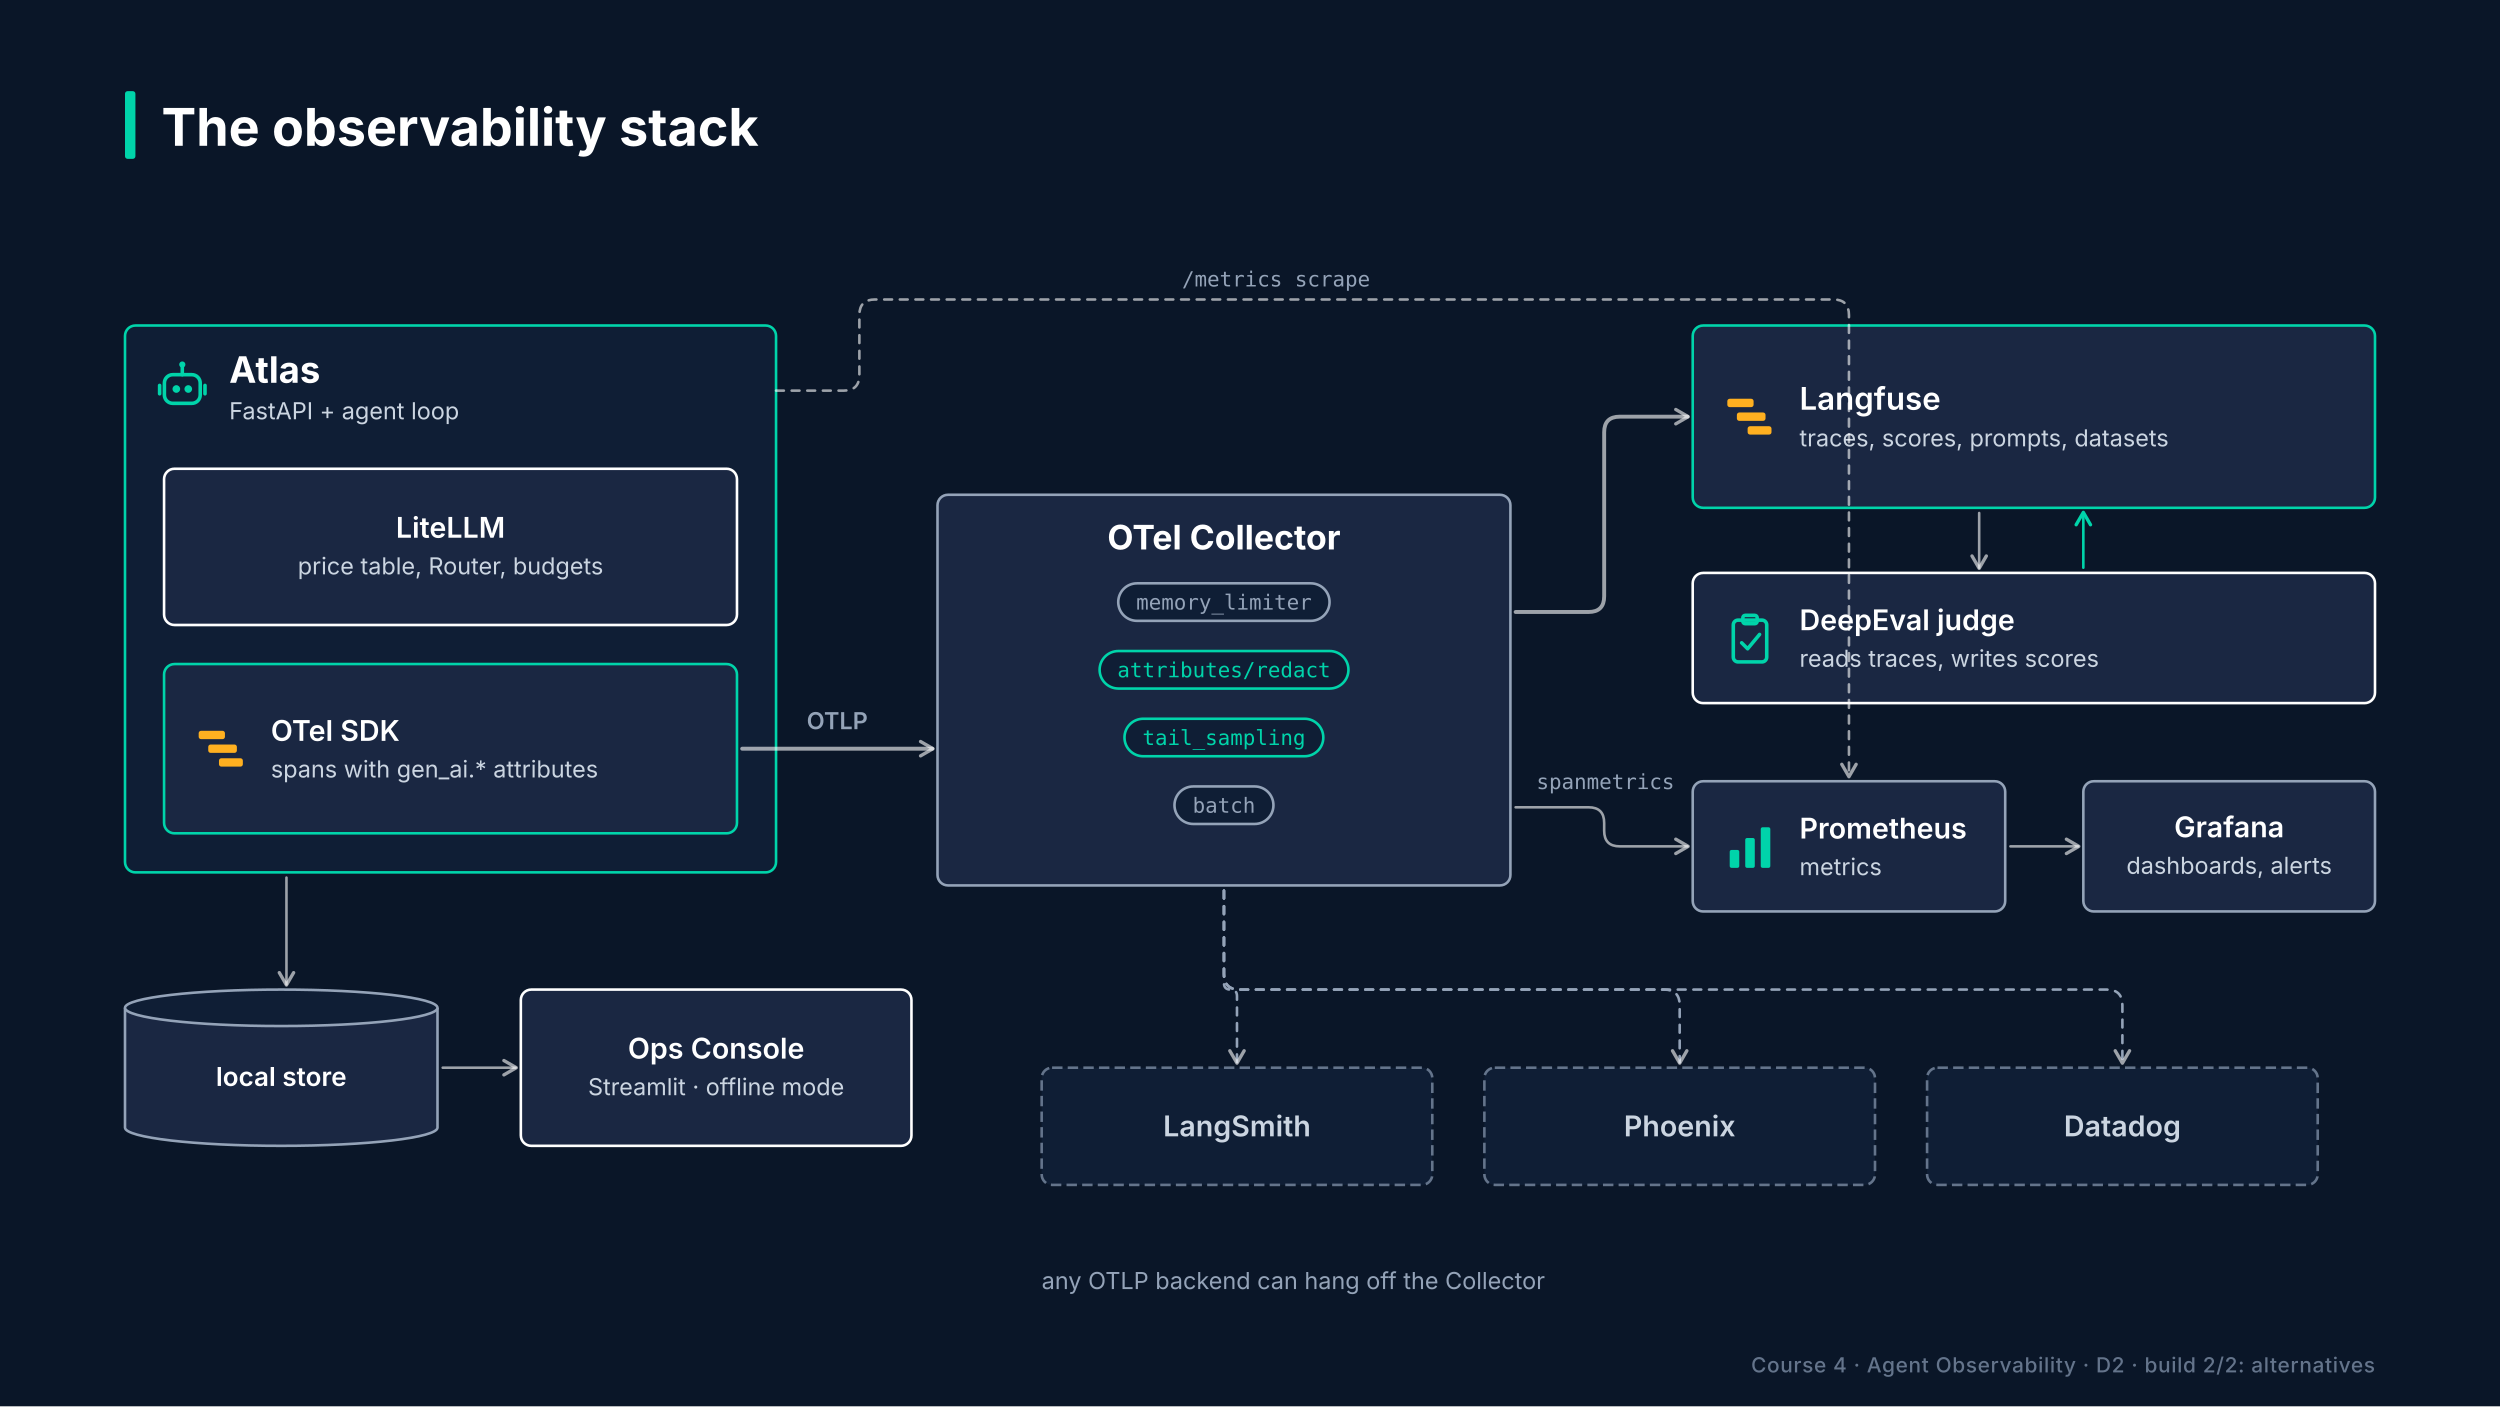
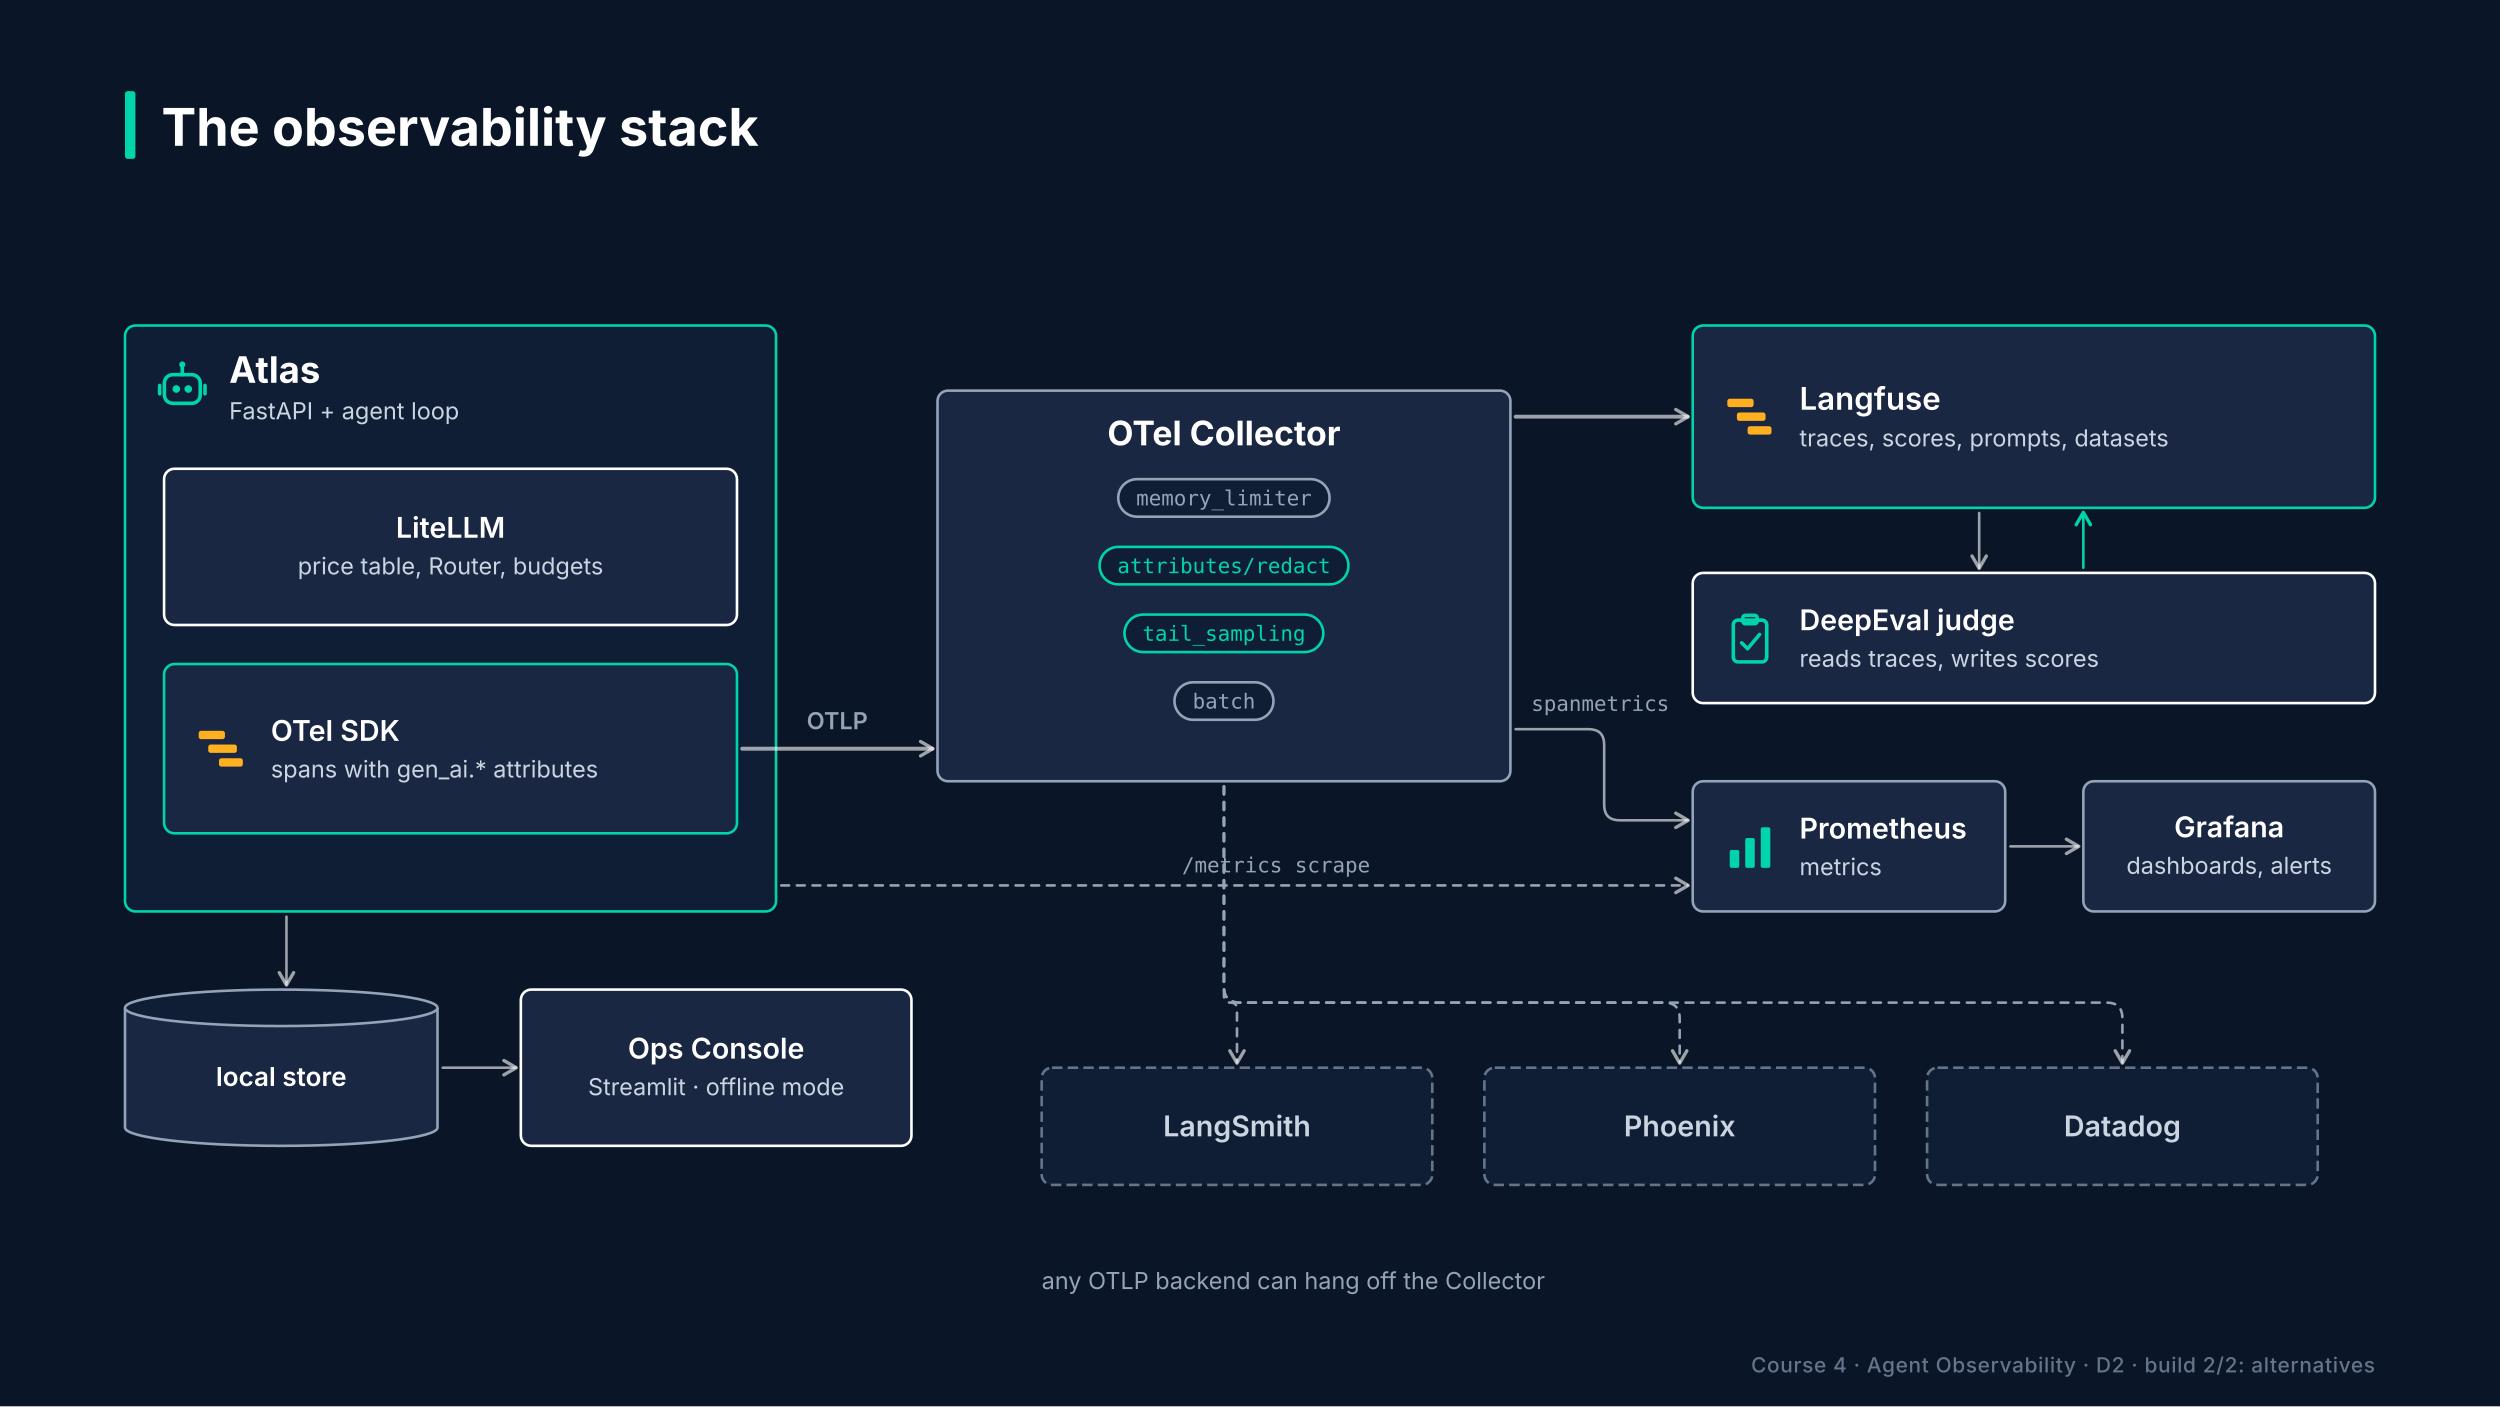
<svg xmlns="http://www.w3.org/2000/svg" viewBox="0 0 1920 1080" width="1920" height="1080" role="img" aria-labelledby="t-D2">
  <defs>
    <marker id="arr-flow" viewBox="0 0 16 16" markerWidth="16" markerHeight="16" refX="12" refY="8" orient="auto-start-reverse" markerUnits="userSpaceOnUse">
      <path d="M3 2.5 L12.5 8 L3 13.5" fill="none" stroke="#FFFFFF99" stroke-width="2.6" stroke-linecap="round" stroke-linejoin="round" />
    </marker>
    <marker id="arr-teal" viewBox="0 0 16 16" markerWidth="16" markerHeight="16" refX="12" refY="8" orient="auto-start-reverse" markerUnits="userSpaceOnUse">
      <path d="M3 2.5 L12.5 8 L3 13.5" fill="none" stroke="#00D4AA" stroke-width="2.6" stroke-linecap="round" stroke-linejoin="round" />
    </marker>
    <marker id="arr-red" viewBox="0 0 16 16" markerWidth="16" markerHeight="16" refX="12" refY="8" orient="auto-start-reverse" markerUnits="userSpaceOnUse">
      <path d="M3 2.5 L12.5 8 L3 13.5" fill="none" stroke="#FF4B4B" stroke-width="2.6" stroke-linecap="round" stroke-linejoin="round" />
    </marker>
    <marker id="arr-amber" viewBox="0 0 16 16" markerWidth="16" markerHeight="16" refX="12" refY="8" orient="auto-start-reverse" markerUnits="userSpaceOnUse">
      <path d="M3 2.5 L12.5 8 L3 13.5" fill="none" stroke="#FFB020" stroke-width="2.6" stroke-linecap="round" stroke-linejoin="round" />
    </marker>
    <marker id="arr-gray" viewBox="0 0 16 16" markerWidth="16" markerHeight="16" refX="12" refY="8" orient="auto-start-reverse" markerUnits="userSpaceOnUse">
      <path d="M3 2.5 L12.5 8 L3 13.5" fill="none" stroke="#64748B" stroke-width="2.6" stroke-linecap="round" stroke-linejoin="round" />
    </marker>
    <marker id="arr-white" viewBox="0 0 16 16" markerWidth="16" markerHeight="16" refX="12" refY="8" orient="auto-start-reverse" markerUnits="userSpaceOnUse">
      <path d="M3 2.5 L12.5 8 L3 13.5" fill="none" stroke="#FFFFFF" stroke-width="2.6" stroke-linecap="round" stroke-linejoin="round" />
    </marker>
  </defs>
  <rect width="1920" height="1080" fill="#0A1628" />
  <g id="diagram-title">
    <rect x="96" y="70" width="8" height="52" rx="2" fill="#00D4AA" />
    <text x="124" y="112" font-family="Inter, 'Inter var', 'Helvetica Neue', Arial, sans-serif" font-size="40" font-weight="700" fill="#FFFFFF">The observability stack</text>
    <text x="1824" y="1054" font-family="Inter, 'Inter var', 'Helvetica Neue', Arial, sans-serif" font-size="16" font-weight="500" fill="#64748B" text-anchor="end" letter-spacing="0.5">Course 4 · Agent Observability · D2 · build 2/2: alternatives</text>
  </g>
  <g id="build-1">
-     <rect x="96" y="250" width="500" height="420" rx="8" fill="#0F1E35" stroke="#00D4AA" stroke-width="2" />
+     <rect x="96" y="250" width="500" height="450" rx="8" fill="#0F1E35" stroke="#00D4AA" stroke-width="2" />
    <g transform="translate(118.0 274.0) scale(0.917)">
      <rect x="9" y="15" width="30" height="24" rx="7" fill="none" stroke="#00D4AA" stroke-width="3" stroke-linecap="round" stroke-linejoin="round" />
      <circle cx="19" cy="27" r="3.2" fill="#00D4AA" />
      <circle cx="29" cy="27" r="3.2" fill="#00D4AA" />
      <path d="M24 15 V8" fill="none" stroke="#00D4AA" stroke-width="3" stroke-linecap="round" stroke-linejoin="round" />
      <circle cx="24" cy="6.5" r="2.6" fill="#00D4AA" />
      <path d="M5 24 V31 M43 24 V31" fill="none" stroke="#00D4AA" stroke-width="3" stroke-linecap="round" stroke-linejoin="round" />
    </g>
    <text x="176" y="294" font-family="Inter, 'Inter var', 'Helvetica Neue', Arial, sans-serif" font-size="28" font-weight="700" fill="#FFFFFF" text-anchor="start">Atlas</text>
    <text x="176" y="322" font-family="Inter, 'Inter var', 'Helvetica Neue', Arial, sans-serif" font-size="18" font-weight="400" fill="#CBD5E1" text-anchor="start">FastAPI + agent loop</text>
    <rect x="126" y="360" width="440" height="120" rx="8" fill="#1A2742" stroke="#FFFFFF" stroke-width="2" />
    <text x="346.0" y="413.0" font-family="Inter, 'Inter var', 'Helvetica Neue', Arial, sans-serif" font-size="22" font-weight="600" fill="#FFFFFF" text-anchor="middle">LiteLLM</text>
    <text x="346.0" y="441.1" font-family="Inter, 'Inter var', 'Helvetica Neue', Arial, sans-serif" font-size="18" font-weight="400" fill="#CBD5E1" text-anchor="middle">price table, Router, budgets</text>
    <rect x="126" y="510" width="440" height="130" rx="8" fill="#1A2742" stroke="#00D4AA" stroke-width="2" />
    <g transform="translate(148.0 553.0) scale(0.917)">
      <rect x="5" y="9" width="22" height="7" rx="2" fill="#FFB020" />
      <rect x="13" y="20.5" width="24" height="7" rx="2" fill="#FFB020" />
      <rect x="22" y="32" width="20" height="7" rx="2" fill="#FFB020" />
    </g>
    <text x="208" y="569.0" font-family="Inter, 'Inter var', 'Helvetica Neue', Arial, sans-serif" font-size="22" font-weight="600" fill="#FFFFFF" text-anchor="start">OTel SDK</text>
    <text x="208" y="597.1" font-family="Inter, 'Inter var', 'Helvetica Neue', Arial, sans-serif" font-size="18" font-weight="400" fill="#CBD5E1" text-anchor="start">spans with gen_ai.* attributes</text>
-     <rect x="720" y="380" width="440" height="300" rx="8" fill="#1A2742" stroke="#94A3B8" stroke-width="2" />
-     <text x="940" y="422" font-family="Inter, 'Inter var', 'Helvetica Neue', Arial, sans-serif" font-size="26" font-weight="700" fill="#FFFFFF" text-anchor="middle">OTel Collector</text>
-     <rect x="858.8" y="448" width="162.3" height="28.8" rx="14.4" fill="#0F1E35" stroke="#94A3B8" stroke-width="2" />
-     <text x="940.0" y="468.16" font-family="'JetBrains Mono', 'Fira Code', Menlo, Consolas, monospace" font-size="16" font-weight="500" fill="#94A3B8" text-anchor="middle">memory_limiter</text>
-     <rect x="844.5" y="500" width="191.1" height="28.8" rx="14.4" fill="#0F1E35" stroke="#00D4AA" stroke-width="2" />
-     <text x="940.0" y="520.16" font-family="'JetBrains Mono', 'Fira Code', Menlo, Consolas, monospace" font-size="16" font-weight="500" fill="#00D4AA" text-anchor="middle">attributes/redact</text>
-     <rect x="863.6" y="552" width="152.7" height="28.8" rx="14.4" fill="#0F1E35" stroke="#00D4AA" stroke-width="2" />
-     <text x="940.0" y="572.16" font-family="'JetBrains Mono', 'Fira Code', Menlo, Consolas, monospace" font-size="16" font-weight="500" fill="#00D4AA" text-anchor="middle">tail_sampling</text>
-     <rect x="902.0" y="604" width="76.0" height="28.8" rx="14.4" fill="#0F1E35" stroke="#94A3B8" stroke-width="2" />
-     <text x="940.0" y="624.16" font-family="'JetBrains Mono', 'Fira Code', Menlo, Consolas, monospace" font-size="16" font-weight="500" fill="#94A3B8" text-anchor="middle">batch</text>
+     <rect x="720" y="300" width="440" height="300" rx="8" fill="#1A2742" stroke="#94A3B8" stroke-width="2" />
+     <text x="940" y="342" font-family="Inter, 'Inter var', 'Helvetica Neue', Arial, sans-serif" font-size="26" font-weight="700" fill="#FFFFFF" text-anchor="middle">OTel Collector</text>
+     <rect x="858.8" y="368" width="162.3" height="28.8" rx="14.4" fill="#0F1E35" stroke="#94A3B8" stroke-width="2" />
+     <text x="940.0" y="388.16" font-family="'JetBrains Mono', 'Fira Code', Menlo, Consolas, monospace" font-size="16" font-weight="500" fill="#94A3B8" text-anchor="middle">memory_limiter</text>
+     <rect x="844.5" y="420" width="191.1" height="28.8" rx="14.4" fill="#0F1E35" stroke="#00D4AA" stroke-width="2" />
+     <text x="940.0" y="440.16" font-family="'JetBrains Mono', 'Fira Code', Menlo, Consolas, monospace" font-size="16" font-weight="500" fill="#00D4AA" text-anchor="middle">attributes/redact</text>
+     <rect x="863.6" y="472" width="152.7" height="28.8" rx="14.4" fill="#0F1E35" stroke="#00D4AA" stroke-width="2" />
+     <text x="940.0" y="492.16" font-family="'JetBrains Mono', 'Fira Code', Menlo, Consolas, monospace" font-size="16" font-weight="500" fill="#00D4AA" text-anchor="middle">tail_sampling</text>
+     <rect x="902.0" y="524" width="76.0" height="28.8" rx="14.4" fill="#0F1E35" stroke="#94A3B8" stroke-width="2" />
+     <text x="940.0" y="544.16" font-family="'JetBrains Mono', 'Fira Code', Menlo, Consolas, monospace" font-size="16" font-weight="500" fill="#94A3B8" text-anchor="middle">batch</text>
    <path d="M570 575 L716 575" fill="none" stroke="#FFFFFF99" stroke-width="3" stroke-linecap="round" stroke-linejoin="round" marker-end="url(#arr-flow)" />
    <text x="643" y="560" font-family="Inter, 'Inter var', 'Helvetica Neue', Arial, sans-serif" font-size="18" font-weight="600" fill="#94A3B8" text-anchor="middle">OTLP</text>
    <rect x="1300" y="250" width="524" height="140" rx="8" fill="#1A2742" stroke="#00D4AA" stroke-width="2" />
    <g transform="translate(1322.0 298.0) scale(0.917)">
      <rect x="5" y="9" width="22" height="7" rx="2" fill="#FFB020" />
      <rect x="13" y="20.5" width="24" height="7" rx="2" fill="#FFB020" />
      <rect x="22" y="32" width="20" height="7" rx="2" fill="#FFB020" />
    </g>
    <text x="1382" y="314.7" font-family="Inter, 'Inter var', 'Helvetica Neue', Arial, sans-serif" font-size="24" font-weight="600" fill="#FFFFFF" text-anchor="start">Langfuse</text>
    <text x="1382" y="342.8" font-family="Inter, 'Inter var', 'Helvetica Neue', Arial, sans-serif" font-size="18" font-weight="400" fill="#CBD5E1" text-anchor="start">traces, scores, prompts, datasets</text>
    <rect x="1300" y="440" width="524" height="100" rx="8" fill="#1A2742" stroke="#FFFFFF" stroke-width="2" />
    <g transform="translate(1322.0 468.0) scale(0.917)">
      <rect x="10" y="9" width="28" height="35" rx="4" fill="none" stroke="#00D4AA" stroke-width="3" stroke-linecap="round" stroke-linejoin="round" />
      <rect x="18" y="5" width="12" height="7" rx="2" fill="none" stroke="#00D4AA" stroke-width="3" stroke-linecap="round" stroke-linejoin="round" />
      <path d="M17 28 L22 33 L32 21" fill="none" stroke="#00D4AA" stroke-width="3" stroke-linecap="round" stroke-linejoin="round" />
    </g>
    <text x="1382" y="484.0" font-family="Inter, 'Inter var', 'Helvetica Neue', Arial, sans-serif" font-size="22" font-weight="600" fill="#FFFFFF" text-anchor="start">DeepEval judge</text>
    <text x="1382" y="512.1" font-family="Inter, 'Inter var', 'Helvetica Neue', Arial, sans-serif" font-size="18" font-weight="400" fill="#CBD5E1" text-anchor="start">reads traces, writes scores</text>
    <path d="M1520 394 L1520 436" fill="none" stroke="#FFFFFF99" stroke-width="2" stroke-linecap="round" stroke-linejoin="round" marker-end="url(#arr-flow)" />
    <path d="M1600 436 L1600 394" fill="none" stroke="#00D4AA" stroke-width="2" stroke-linecap="round" stroke-linejoin="round" marker-end="url(#arr-teal)" />
-     <path d="M1164 470 L1220.0 470.0 Q1232 470 1232.0 458.0 L1232.0 332.0 Q1232 320 1244.0 320.0 L1296 320" fill="none" stroke="#FFFFFF99" stroke-width="3" stroke-linecap="round" stroke-linejoin="round" marker-end="url(#arr-flow)" />
+     <path d="M1164 320 L1296 320" fill="none" stroke="#FFFFFF99" stroke-width="3" stroke-linecap="round" stroke-linejoin="round" marker-end="url(#arr-flow)" />
    <rect x="1300" y="600" width="240" height="100" rx="8" fill="#1A2742" stroke="#94A3B8" stroke-width="2" />
    <g transform="translate(1322.0 628.0) scale(0.917)">
      <rect x="7" y="27" width="8" height="15" rx="1.5" fill="#00D4AA" />
      <rect x="20" y="17" width="8" height="25" rx="1.5" fill="#00D4AA" />
      <rect x="33" y="8" width="8" height="34" rx="1.5" fill="#00D4AA" />
    </g>
    <text x="1382" y="644.0" font-family="Inter, 'Inter var', 'Helvetica Neue', Arial, sans-serif" font-size="22" font-weight="600" fill="#FFFFFF" text-anchor="start">Prometheus</text>
    <text x="1382" y="672.1" font-family="Inter, 'Inter var', 'Helvetica Neue', Arial, sans-serif" font-size="18" font-weight="400" fill="#CBD5E1" text-anchor="start">metrics</text>
    <rect x="1600" y="600" width="224" height="100" rx="8" fill="#1A2742" stroke="#94A3B8" stroke-width="2" />
    <text x="1712.0" y="643.0" font-family="Inter, 'Inter var', 'Helvetica Neue', Arial, sans-serif" font-size="22" font-weight="600" fill="#FFFFFF" text-anchor="middle">Grafana</text>
    <text x="1712.0" y="671.1" font-family="Inter, 'Inter var', 'Helvetica Neue', Arial, sans-serif" font-size="18" font-weight="400" fill="#CBD5E1" text-anchor="middle">dashboards, alerts</text>
    <path d="M1544 650 L1596 650" fill="none" stroke="#FFFFFF99" stroke-width="2" stroke-linecap="round" stroke-linejoin="round" marker-end="url(#arr-flow)" />
-     <path d="M1164 620 L1220.0 620.0 Q1232 620 1232.0 632.0 L1232.0 638.0 Q1232 650 1244.0 650.0 L1296 650" fill="none" stroke="#FFFFFF99" stroke-width="2" stroke-linecap="round" stroke-linejoin="round" marker-end="url(#arr-flow)" />
-     <text x="1180" y="606" font-family="'JetBrains Mono', 'Fira Code', Menlo, Consolas, monospace" font-size="16" font-weight="400" fill="#94A3B8" text-anchor="start">spanmetrics</text>
-     <path d="M596 300 L648.0 300.0 Q660 300 660.0 288.0 L660.0 242.0 Q660 230 672.0 230.0 L1408.0 230.0 Q1420 230 1420.0 242.0 L1420 596" fill="none" stroke="#FFFFFF99" stroke-width="2" stroke-linecap="round" stroke-linejoin="round" stroke-dasharray="6 6" marker-end="url(#arr-flow)" />
-     <text x="980" y="220" font-family="'JetBrains Mono', 'Fira Code', Menlo, Consolas, monospace" font-size="16" font-weight="400" fill="#94A3B8" text-anchor="middle">/metrics scrape</text>
+     <path d="M1164 560 L1220.0 560.0 Q1232 560 1232.0 572.0 L1232.0 618.0 Q1232 630 1244.0 630.0 L1296 630" fill="none" stroke="#FFFFFF99" stroke-width="2" stroke-linecap="round" stroke-linejoin="round" marker-end="url(#arr-flow)" />
+     <text x="1176" y="546" font-family="'JetBrains Mono', 'Fira Code', Menlo, Consolas, monospace" font-size="16" font-weight="400" fill="#94A3B8" text-anchor="start">spanmetrics</text>
+     <path d="M600 680 L1296 680" fill="none" stroke="#FFFFFF99" stroke-width="2" stroke-linecap="round" stroke-linejoin="round" stroke-dasharray="6 6" marker-end="url(#arr-flow)" />
+     <text x="980" y="670" font-family="'JetBrains Mono', 'Fira Code', Menlo, Consolas, monospace" font-size="16" font-weight="400" fill="#94A3B8" text-anchor="middle">/metrics scrape</text>
    <path d="M96 774 V866 A120.0 14 0 0 0 336 866 V774" fill="#1A2742" stroke="#94A3B8" stroke-width="2" />
    <ellipse cx="216.0" cy="774" rx="120.0" ry="14" fill="#0F1E35" stroke="#94A3B8" stroke-width="2" />
    <text x="216.0" y="834.0" font-family="Inter, 'Inter var', 'Helvetica Neue', Arial, sans-serif" font-size="20" font-weight="600" fill="#FFFFFF" text-anchor="middle">local store</text>
    <rect x="400" y="760" width="300" height="120" rx="8" fill="#1A2742" stroke="#FFFFFF" stroke-width="2" />
    <text x="550.0" y="813.0" font-family="Inter, 'Inter var', 'Helvetica Neue', Arial, sans-serif" font-size="22" font-weight="600" fill="#FFFFFF" text-anchor="middle">Ops Console</text>
    <text x="550.0" y="841.1" font-family="Inter, 'Inter var', 'Helvetica Neue', Arial, sans-serif" font-size="18" font-weight="400" fill="#CBD5E1" text-anchor="middle">Streamlit · offline mode</text>
-     <path d="M220 674 L220 756" fill="none" stroke="#FFFFFF99" stroke-width="2" stroke-linecap="round" stroke-linejoin="round" marker-end="url(#arr-flow)" />
+     <path d="M220 704 L220 756" fill="none" stroke="#FFFFFF99" stroke-width="2" stroke-linecap="round" stroke-linejoin="round" marker-end="url(#arr-flow)" />
    <path d="M340 820 L396 820" fill="none" stroke="#FFFFFF99" stroke-width="2" stroke-linecap="round" stroke-linejoin="round" marker-end="url(#arr-flow)" />
  </g>
  <g id="build-2">
    <rect x="800" y="820" width="300" height="90" rx="8" fill="#0F1E35" stroke="#64748B" stroke-width="2" stroke-dasharray="8 4" />
    <text x="950.0" y="872.7" font-family="Inter, 'Inter var', 'Helvetica Neue', Arial, sans-serif" font-size="22" font-weight="600" fill="#CBD5E1" text-anchor="middle">LangSmith</text>
-     <path d="M940 684 L940.0 755.0 Q940 760 945.0 760.0 L945.0 760.0 Q950 760 950.0 765.0 L950 816" fill="none" stroke="#94A3B8" stroke-width="2" stroke-linecap="round" stroke-linejoin="round" stroke-dasharray="6 6" marker-end="url(#arr-flow)" />
+     <path d="M940 604 L940.0 765.0 Q940 770 945.0 770.0 L945.0 770.0 Q950 770 950.0 775.0 L950 816" fill="none" stroke="#94A3B8" stroke-width="2" stroke-linecap="round" stroke-linejoin="round" stroke-dasharray="6 6" marker-end="url(#arr-flow)" />
    <rect x="1140" y="820" width="300" height="90" rx="8" fill="#0F1E35" stroke="#64748B" stroke-width="2" stroke-dasharray="8 4" />
    <text x="1290.0" y="872.7" font-family="Inter, 'Inter var', 'Helvetica Neue', Arial, sans-serif" font-size="22" font-weight="600" fill="#CBD5E1" text-anchor="middle">Phoenix</text>
-     <path d="M940 684 L940.0 748.0 Q940 760 952.0 760.0 L1278.0 760.0 Q1290 760 1290.0 772.0 L1290 816" fill="none" stroke="#94A3B8" stroke-width="2" stroke-linecap="round" stroke-linejoin="round" stroke-dasharray="6 6" marker-end="url(#arr-flow)" />
+     <path d="M940 604 L940.0 758.0 Q940 770 952.0 770.0 L1278.0 770.0 Q1290 770 1290.0 782.0 L1290 816" fill="none" stroke="#94A3B8" stroke-width="2" stroke-linecap="round" stroke-linejoin="round" stroke-dasharray="6 6" marker-end="url(#arr-flow)" />
    <rect x="1480" y="820" width="300" height="90" rx="8" fill="#0F1E35" stroke="#64748B" stroke-width="2" stroke-dasharray="8 4" />
    <text x="1630.0" y="872.7" font-family="Inter, 'Inter var', 'Helvetica Neue', Arial, sans-serif" font-size="22" font-weight="600" fill="#CBD5E1" text-anchor="middle">Datadog</text>
-     <path d="M940 684 L940.0 748.0 Q940 760 952.0 760.0 L1618.0 760.0 Q1630 760 1630.0 772.0 L1630 816" fill="none" stroke="#94A3B8" stroke-width="2" stroke-linecap="round" stroke-linejoin="round" stroke-dasharray="6 6" marker-end="url(#arr-flow)" />
+     <path d="M940 604 L940.0 758.0 Q940 770 952.0 770.0 L1618.0 770.0 Q1630 770 1630.0 782.0 L1630 816" fill="none" stroke="#94A3B8" stroke-width="2" stroke-linecap="round" stroke-linejoin="round" stroke-dasharray="6 6" marker-end="url(#arr-flow)" />
    <text x="800" y="990" font-family="Inter, 'Inter var', 'Helvetica Neue', Arial, sans-serif" font-size="18" font-weight="400" fill="#94A3B8" text-anchor="start">any OTLP backend can hang off the Collector</text>
  </g>
</svg>
